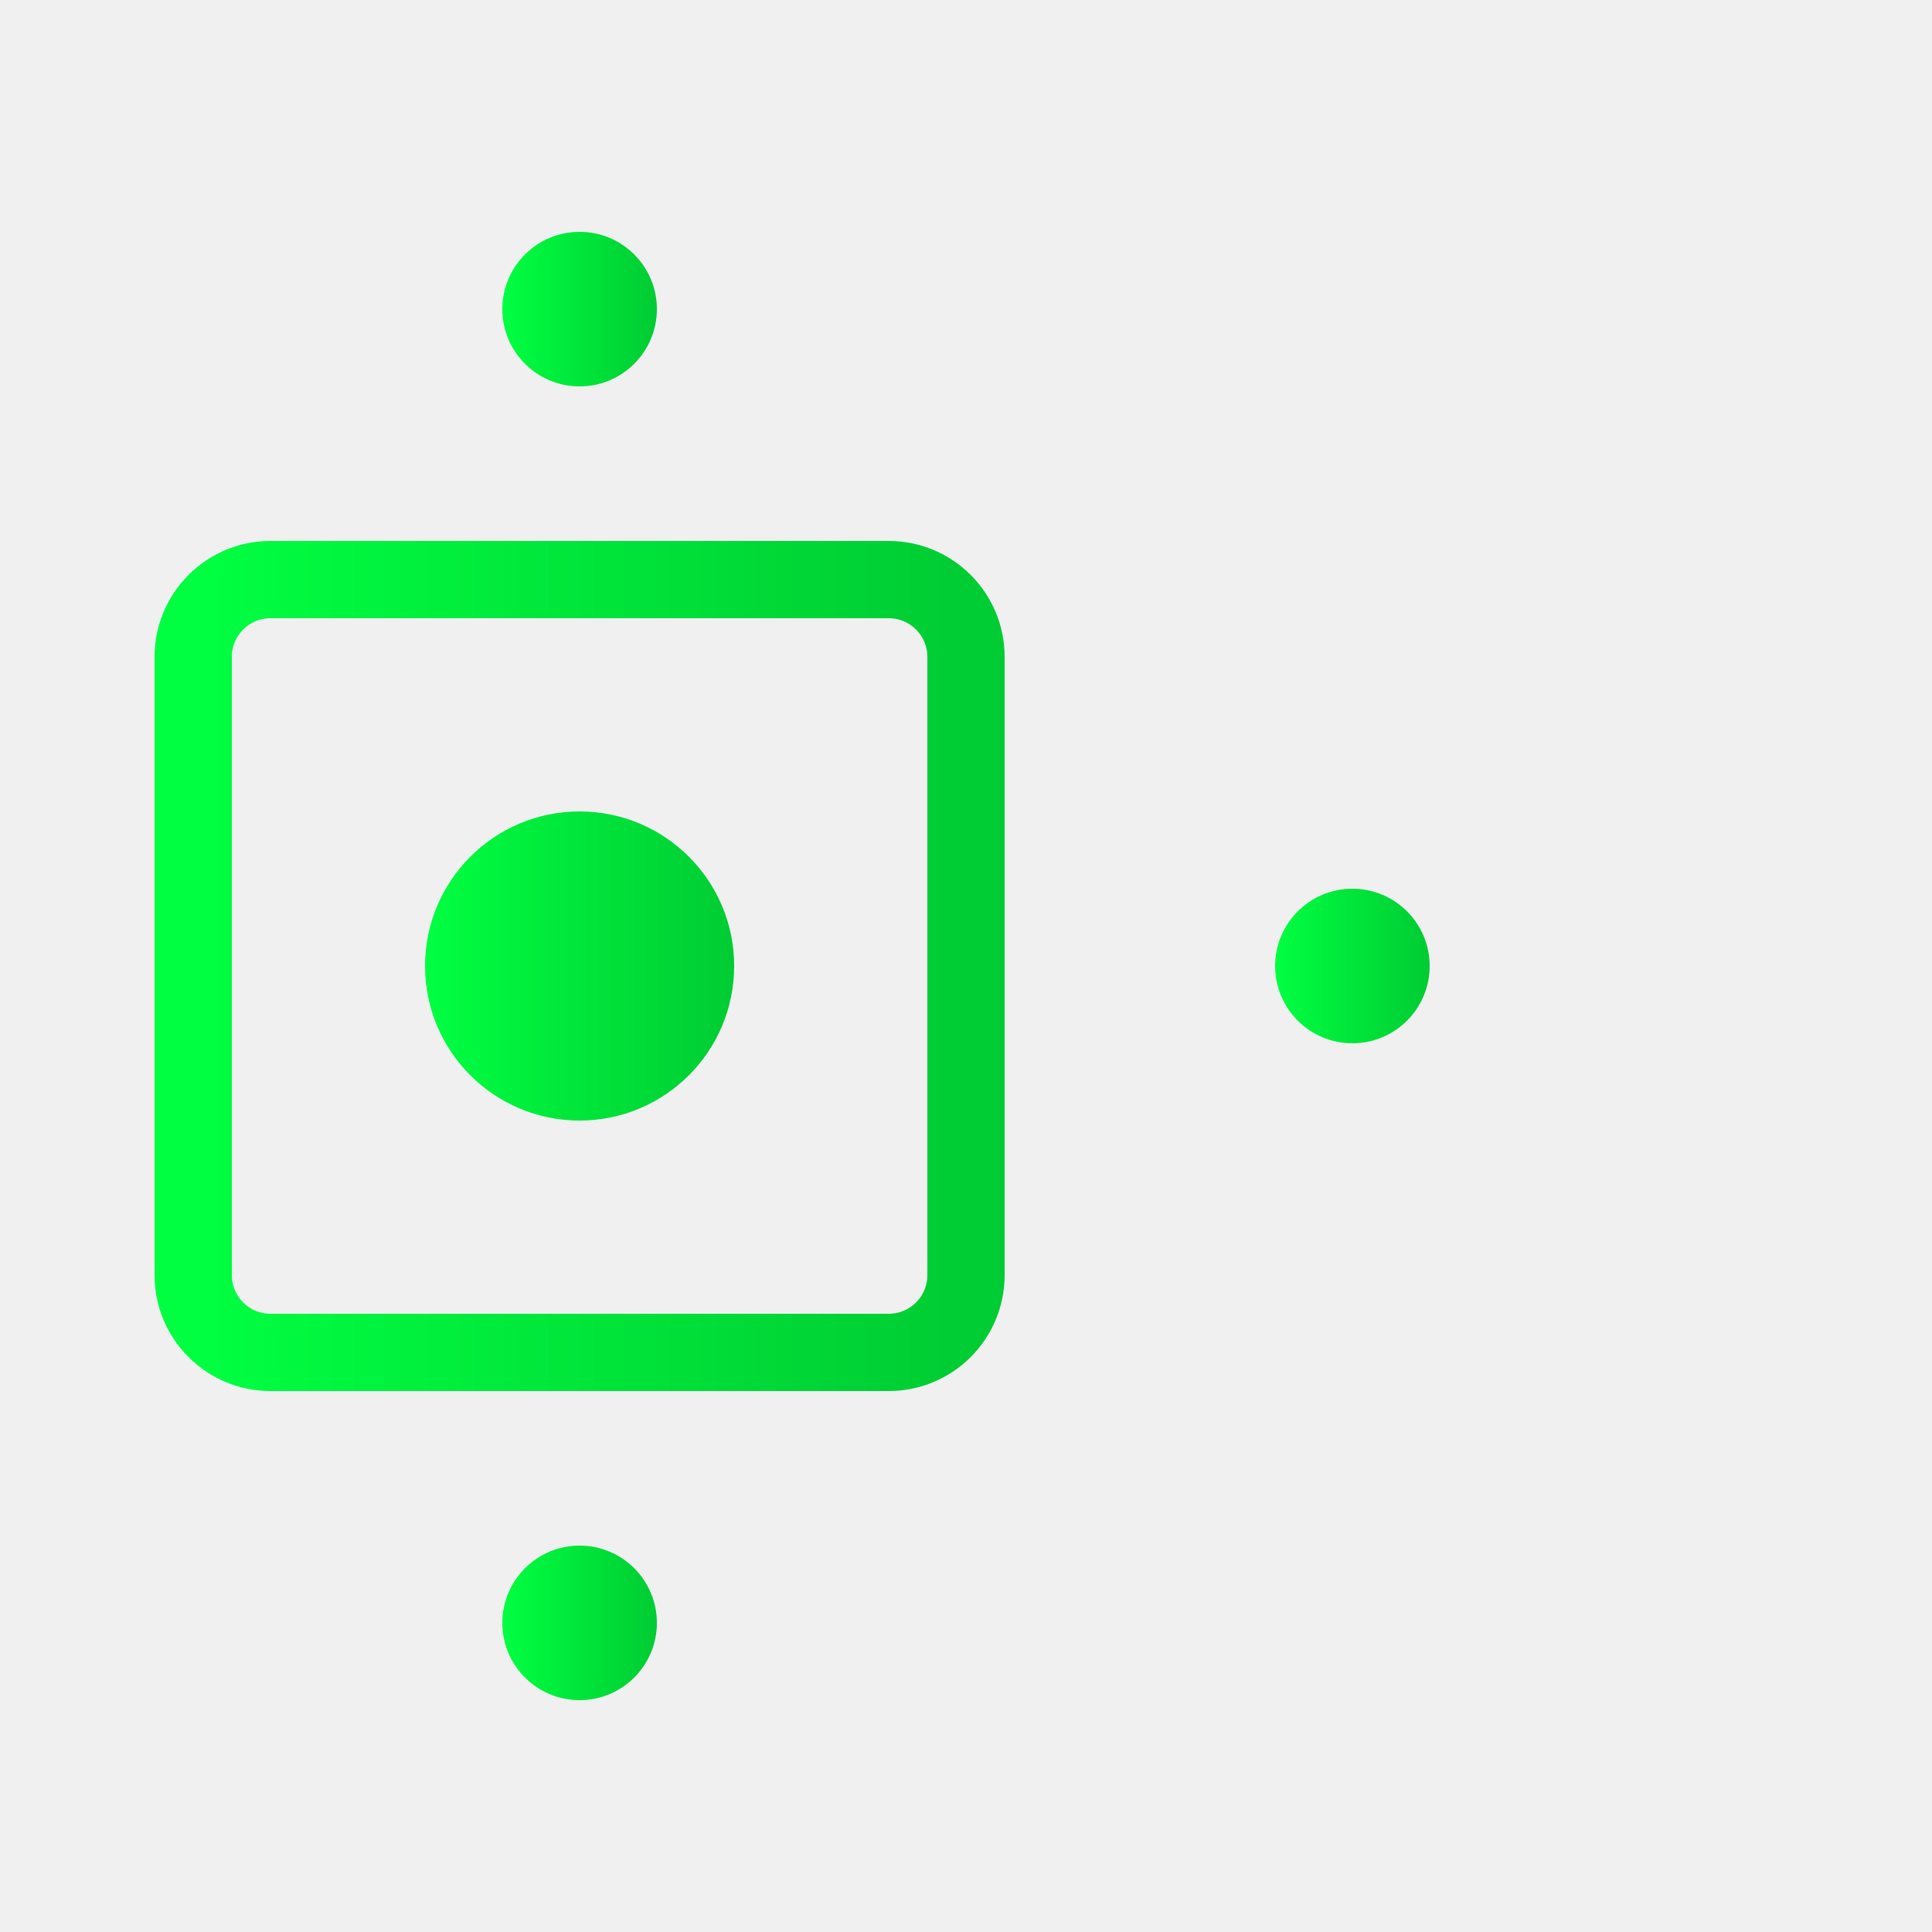
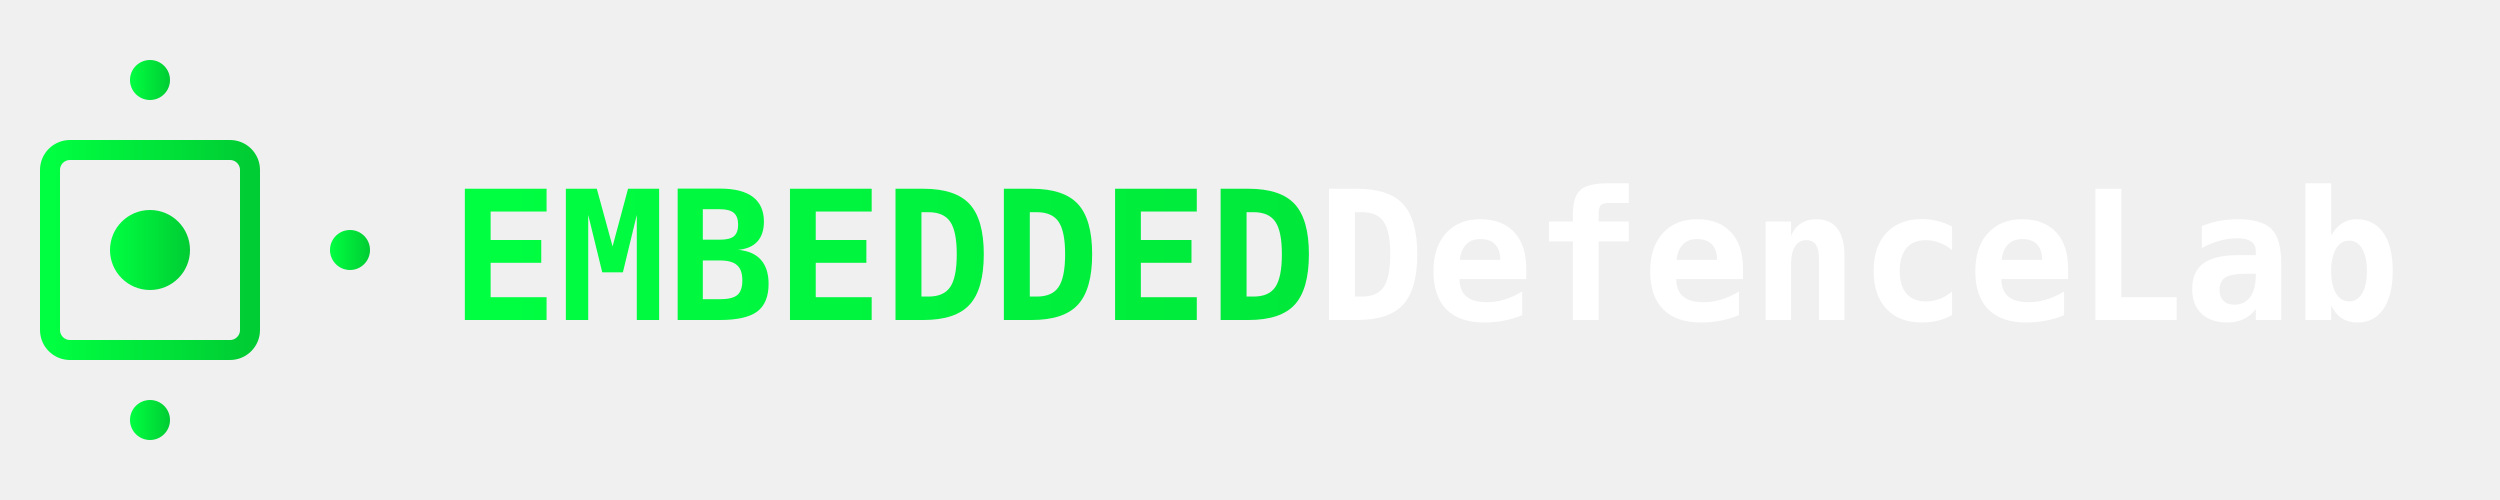
- <svg xmlns="http://www.w3.org/2000/svg" viewBox="0 0 50 50">
+ <svg xmlns="http://www.w3.org/2000/svg" viewBox="0 0 250 50">
  <defs>
    <linearGradient id="logoGradient" x1="0%" y1="0%" x2="100%" y2="0%">
      <stop offset="0%" style="stop-color:#00FF41" />
      <stop offset="100%" style="stop-color:#00CC33" />
    </linearGradient>
  </defs>
  <rect x="5" y="15" width="20" height="20" rx="2" fill="none" stroke="url(#logoGradient)" stroke-width="2" />
  <circle cx="15" cy="25" r="4" fill="url(#logoGradient)" />
  <line x1="25" y1="25" x2="35" y2="25" stroke="url(#logoGradient)" stroke-width="2" />
  <line x1="15" y1="35" x2="15" y2="42" stroke="url(#logoGradient)" stroke-width="2" />
  <line x1="15" y1="15" x2="15" y2="8" stroke="url(#logoGradient)" stroke-width="2" />
  <circle cx="35" cy="25" r="2" fill="url(#logoGradient)" />
  <circle cx="15" cy="42" r="2" fill="url(#logoGradient)" />
  <circle cx="15" cy="8" r="2" fill="url(#logoGradient)" />
+   <text x="45" y="32" font-family="JetBrains Mono, Roboto Mono, monospace" font-size="18" font-weight="700" fill="url(#logoGradient)">
+     EMBEDDED<tspan fill="#FFFFFF"> DefenceLab</tspan>
+   </text>
</svg>
